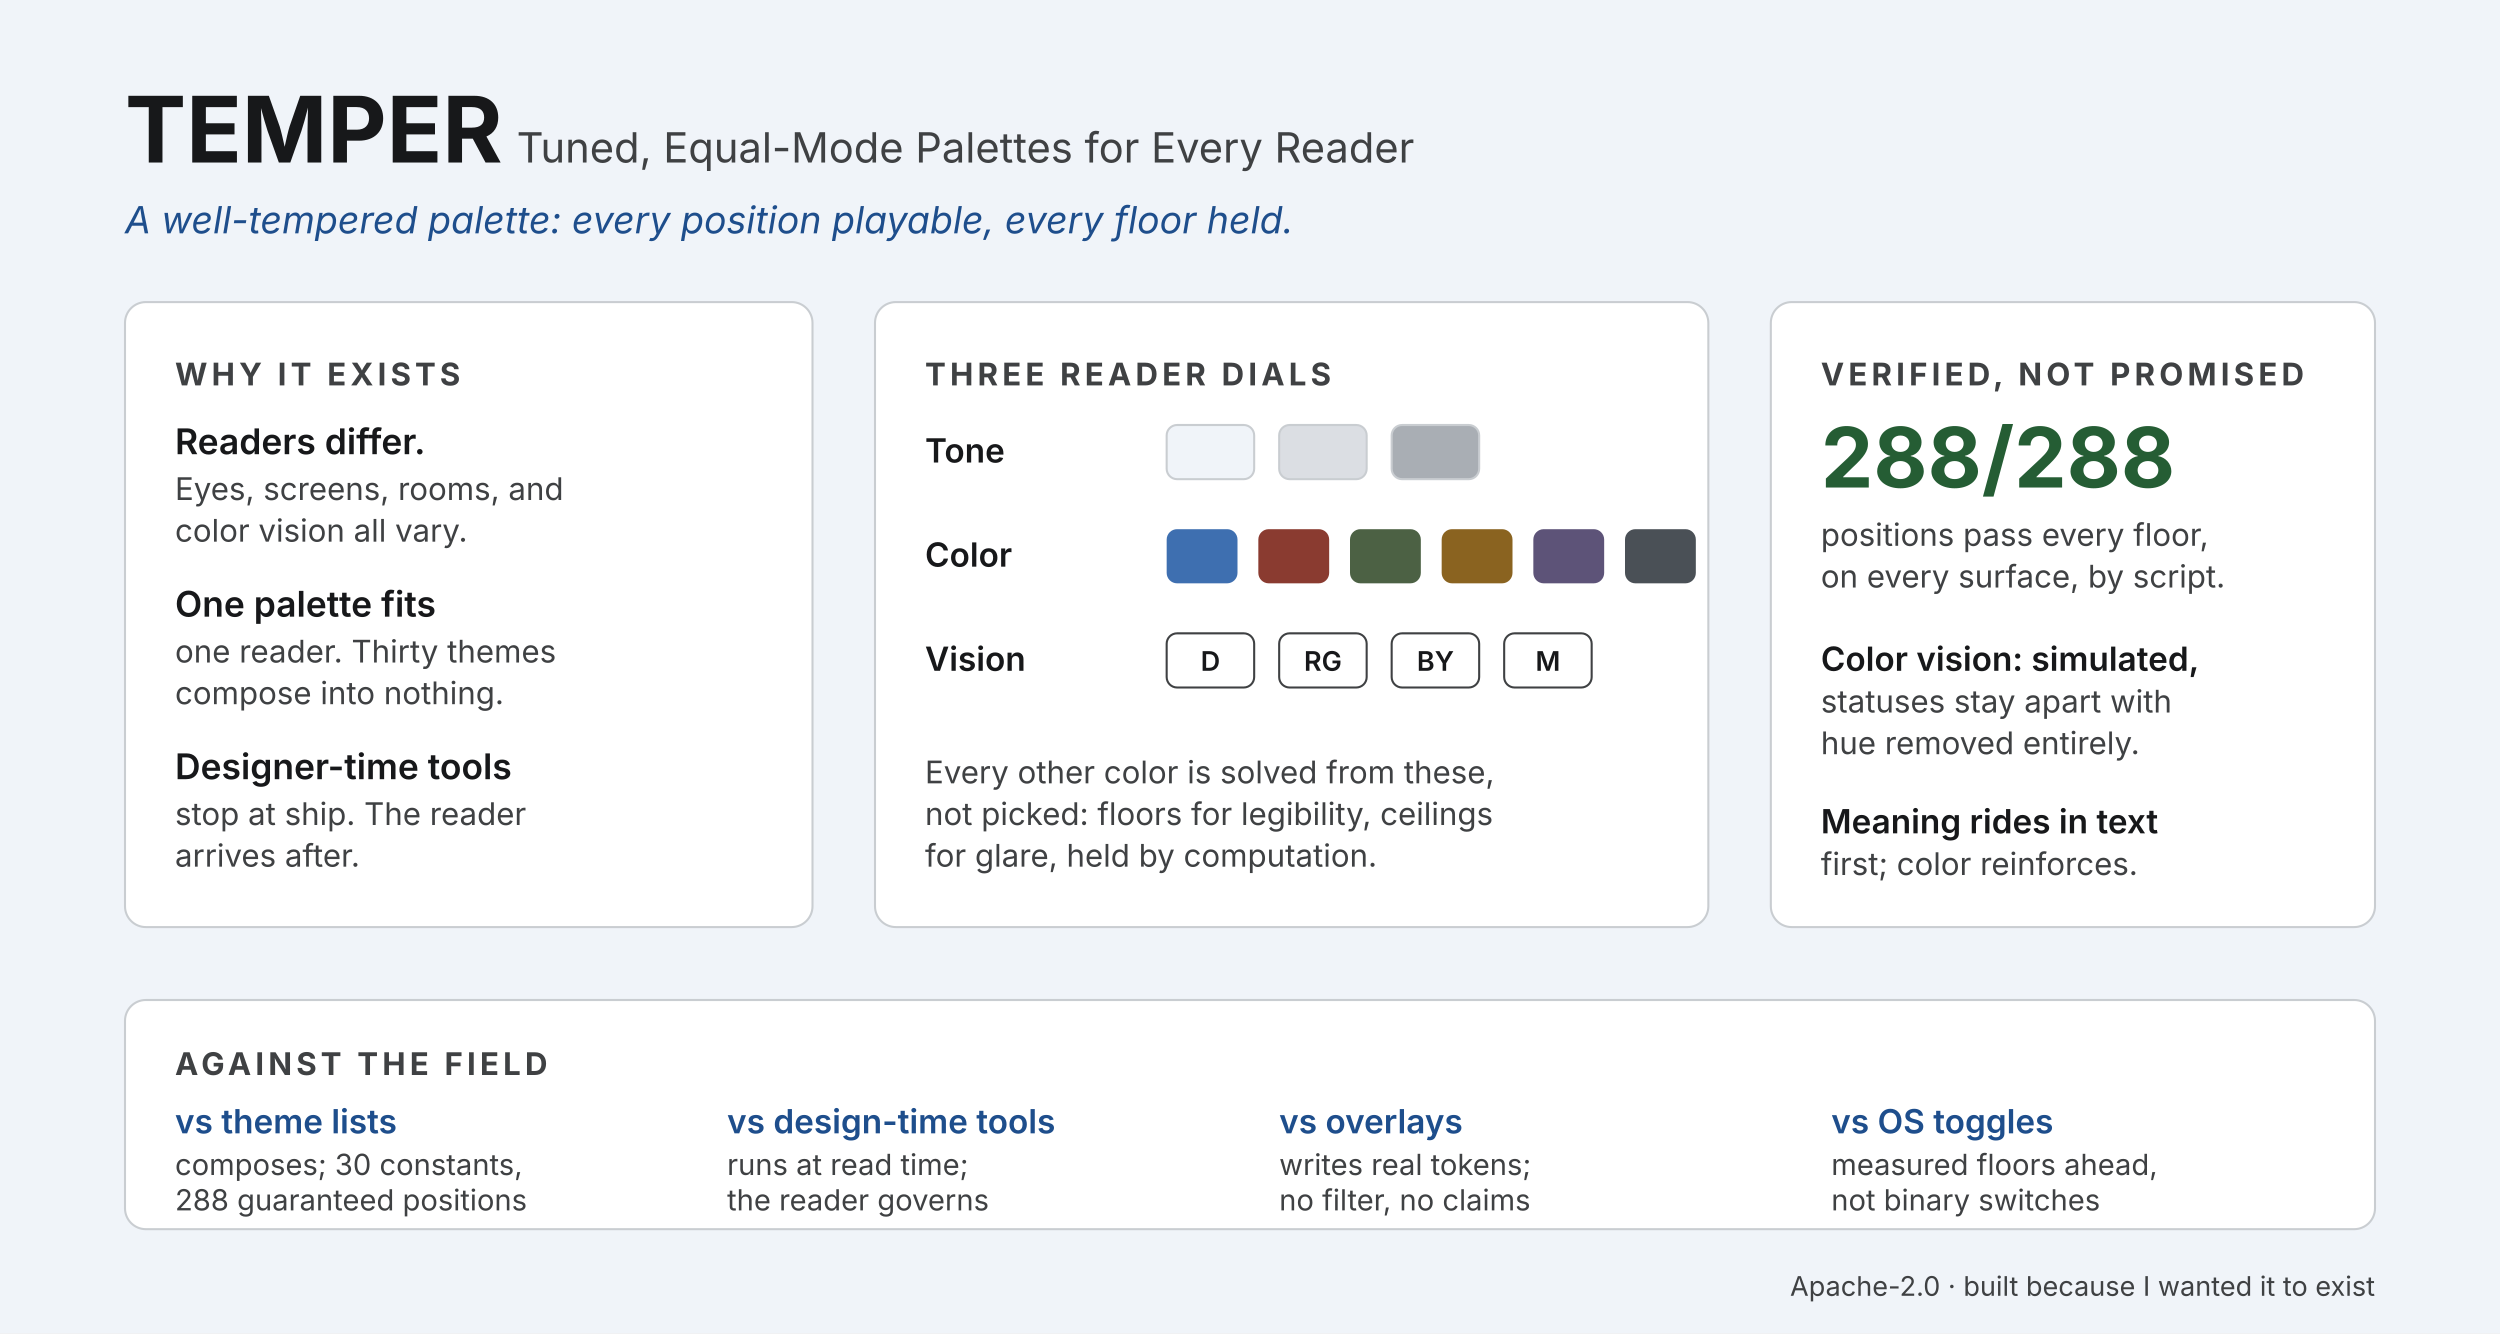
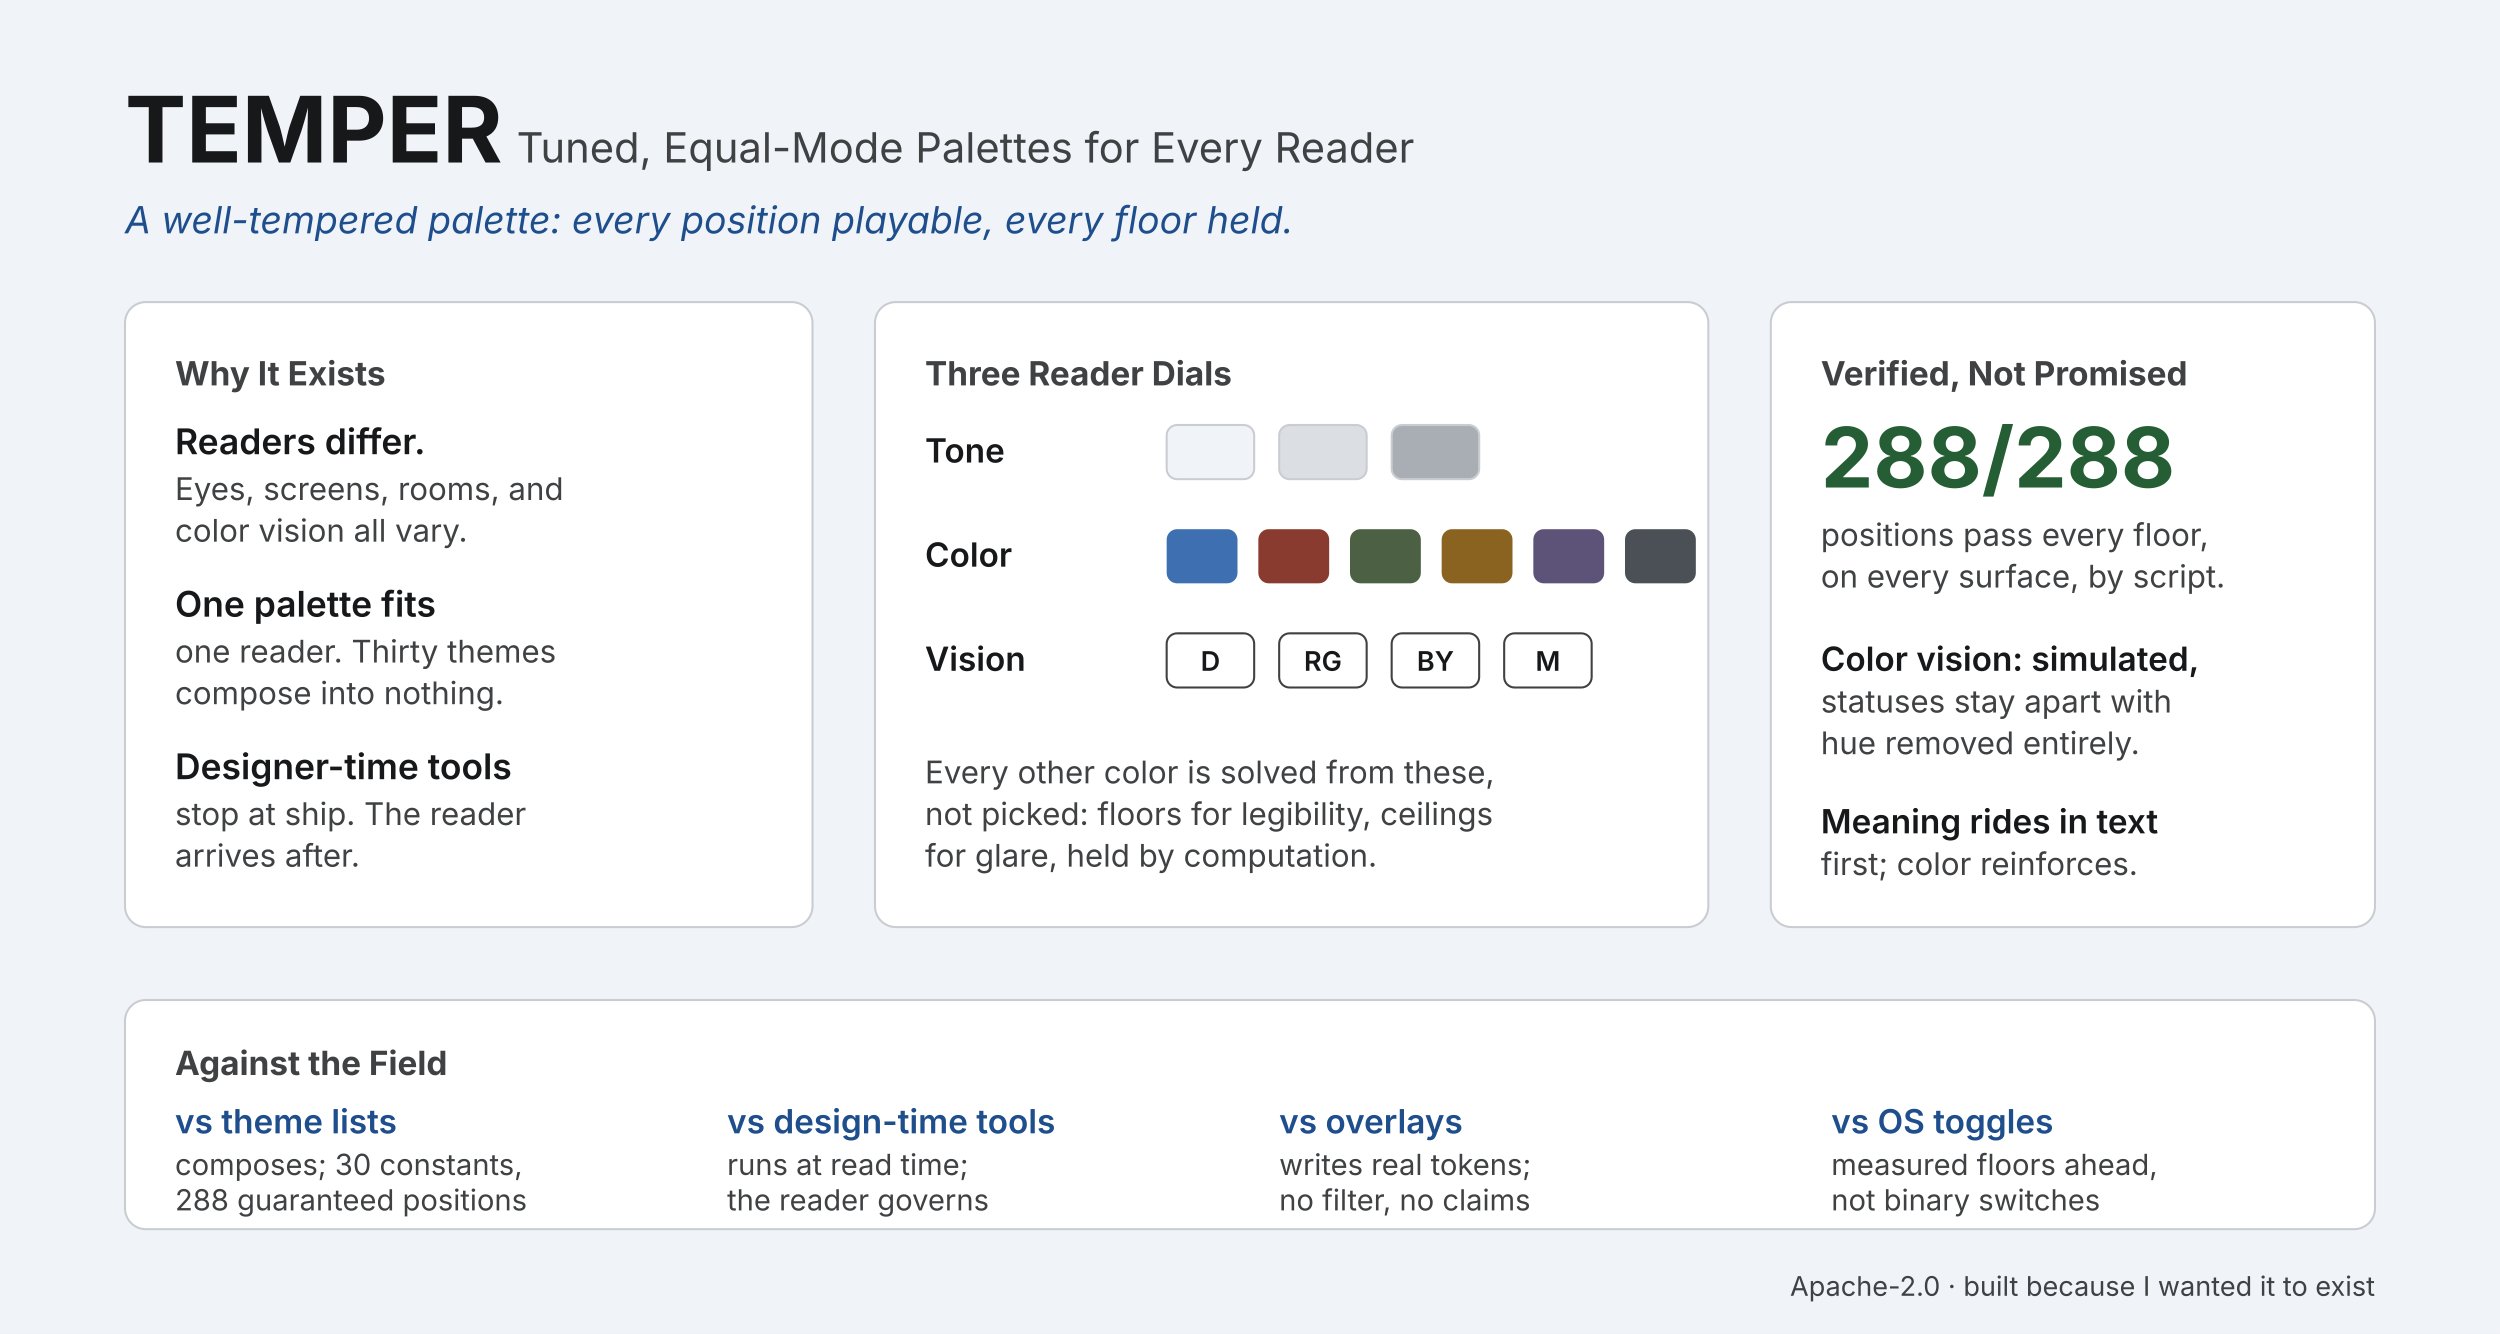
<svg xmlns="http://www.w3.org/2000/svg" width="1200" height="640" viewBox="0 0 1200 640" font-family="system-ui, -apple-system, sans-serif">
  <rect width="1200" height="640" fill="#F0F4F9" />
  <text x="60" y="78" font-size="44" font-weight="700" fill="#17181A">TEMPER</text>
  <text x="248" y="78" font-size="20" fill="#3F4143">Tuned, Equal-Mode Palettes for Every Reader</text>
  <text x="60" y="112" font-size="18" font-style="italic" fill="#1E4E8C">A well-tempered palette: every position playable, every floor held.</text>
  <rect x="60" y="145" width="330" height="300" rx="10" fill="#FFFFFF" stroke="#C9CDD1" />
-   <text x="84" y="185" font-size="15" font-weight="700" letter-spacing="2" fill="#3F4143">WHY IT EXISTS</text>
+   <text x="84" y="185" font-size="16" font-weight="700" fill="#3F4143">Why It Exists</text>
  <text x="84" y="218" font-size="17" font-weight="600" fill="#17181A">Readers differ.</text>
  <text x="84" y="240" font-size="15" fill="#3F4143">Eyes, screens, rooms, and</text>
  <text x="84" y="260" font-size="15" fill="#3F4143">color vision all vary.</text>
  <text x="84" y="296" font-size="17" font-weight="600" fill="#17181A">One palette fits</text>
  <text x="84" y="318" font-size="15" fill="#3F4143">one reader. Thirty themes</text>
  <text x="84" y="338" font-size="15" fill="#3F4143">compose into nothing.</text>
  <text x="84" y="374" font-size="17" font-weight="600" fill="#17181A">Designer-time tools</text>
  <text x="84" y="396" font-size="15" fill="#3F4143">stop at ship. The reader</text>
  <text x="84" y="416" font-size="15" fill="#3F4143">arrives after.</text>
  <rect x="420" y="145" width="400" height="300" rx="10" fill="#FFFFFF" stroke="#C9CDD1" />
-   <text x="444" y="185" font-size="15" font-weight="700" letter-spacing="2" fill="#3F4143">THREE READER DIALS</text>
+   <text x="444" y="185" font-size="16" font-weight="700" fill="#3F4143">Three Reader Dials</text>
  <text x="444" y="222" font-size="16" font-weight="600" fill="#17181A">Tone</text>
  <rect x="560" y="204" width="42" height="26" rx="5" fill="#F0F4F9" stroke="#C9CDD1" />
  <rect x="614" y="204" width="42" height="26" rx="5" fill="#DBDEE3" stroke="#C9CDD1" />
  <rect x="668" y="204" width="42" height="26" rx="5" fill="#A9AEB4" stroke="#C9CDD1" />
  <text x="444" y="272" font-size="16" font-weight="600" fill="#17181A">Color</text>
  <rect x="560" y="254" width="34" height="26" rx="5" fill="#3E6FB0" />
  <rect x="604" y="254" width="34" height="26" rx="5" fill="#8A3B30" />
  <rect x="648" y="254" width="34" height="26" rx="5" fill="#4C6144" />
  <rect x="692" y="254" width="34" height="26" rx="5" fill="#8A6320" />
  <rect x="736" y="254" width="34" height="26" rx="5" fill="#5D5378" />
  <rect x="780" y="254" width="34" height="26" rx="5" fill="#4A5056" />
  <text x="444" y="322" font-size="16" font-weight="600" fill="#17181A">Vision</text>
  <rect x="560" y="304" width="42" height="26" rx="5" fill="none" stroke="#3F4143" />
  <text x="581" y="322" font-size="13" font-weight="600" fill="#17181A" text-anchor="middle">D</text>
  <rect x="614" y="304" width="42" height="26" rx="5" fill="none" stroke="#3F4143" />
  <text x="635" y="322" font-size="13" font-weight="600" fill="#17181A" text-anchor="middle">RG</text>
  <rect x="668" y="304" width="42" height="26" rx="5" fill="none" stroke="#3F4143" />
  <text x="689" y="322" font-size="13" font-weight="600" fill="#17181A" text-anchor="middle">BY</text>
  <rect x="722" y="304" width="42" height="26" rx="5" fill="none" stroke="#3F4143" />
  <text x="743" y="322" font-size="13" font-weight="600" fill="#17181A" text-anchor="middle">M</text>
  <text x="444" y="376" font-size="15" fill="#3F4143">Every other color is solved from these,</text>
  <text x="444" y="396" font-size="15" fill="#3F4143">not picked: floors for legibility, ceilings</text>
  <text x="444" y="416" font-size="15" fill="#3F4143">for glare, held by computation.</text>
  <rect x="850" y="145" width="290" height="300" rx="10" fill="#FFFFFF" stroke="#C9CDD1" />
-   <text x="874" y="185" font-size="15" font-weight="700" letter-spacing="2" fill="#3F4143">VERIFIED, NOT PROMISED</text>
+   <text x="874" y="185" font-size="16" font-weight="700" fill="#3F4143">Verified, Not Promised</text>
  <text x="874" y="234" font-size="40" font-weight="700" fill="#255D34">288/288</text>
  <text x="874" y="262" font-size="15" fill="#3F4143">positions pass every floor,</text>
  <text x="874" y="282" font-size="15" fill="#3F4143">on every surface, by script.</text>
  <text x="874" y="322" font-size="16" font-weight="600" fill="#17181A">Color vision: simulated,</text>
  <text x="874" y="342" font-size="15" fill="#3F4143">statuses stay apart with</text>
  <text x="874" y="362" font-size="15" fill="#3F4143">hue removed entirely.</text>
  <text x="874" y="400" font-size="16" font-weight="600" fill="#17181A">Meaning rides in text</text>
  <text x="874" y="420" font-size="15" fill="#3F4143">first; color reinforces.</text>
  <rect x="60" y="480" width="1080" height="110" rx="10" fill="#FFFFFF" stroke="#C9CDD1" />
-   <text x="84" y="516" font-size="15" font-weight="700" letter-spacing="2" fill="#3F4143">AGAINST THE FIELD</text>
+   <text x="84" y="516" font-size="16" font-weight="700" fill="#3F4143">Against the Field</text>
  <text x="84" y="544" font-size="16" font-weight="600" fill="#1E4E8C">vs theme lists</text>
  <text x="84" y="564" font-size="14" fill="#3F4143">composes; 30 constants,</text>
  <text x="84" y="581" font-size="14" fill="#3F4143">288 guaranteed positions</text>
  <text x="349" y="544" font-size="16" font-weight="600" fill="#1E4E8C">vs design-time tools</text>
  <text x="349" y="564" font-size="14" fill="#3F4143">runs at read time;</text>
  <text x="349" y="581" font-size="14" fill="#3F4143">the reader governs</text>
  <text x="614" y="544" font-size="16" font-weight="600" fill="#1E4E8C">vs overlays</text>
  <text x="614" y="564" font-size="14" fill="#3F4143">writes real tokens;</text>
  <text x="614" y="581" font-size="14" fill="#3F4143">no filter, no claims</text>
  <text x="879" y="544" font-size="16" font-weight="600" fill="#1E4E8C">vs OS toggles</text>
  <text x="879" y="564" font-size="14" fill="#3F4143">measured floors ahead,</text>
  <text x="879" y="581" font-size="14" fill="#3F4143">not binary switches</text>
  <text x="1140" y="622" font-size="13" fill="#3F4143" text-anchor="end">Apache-2.0 · built because I wanted it to exist</text>
</svg>
